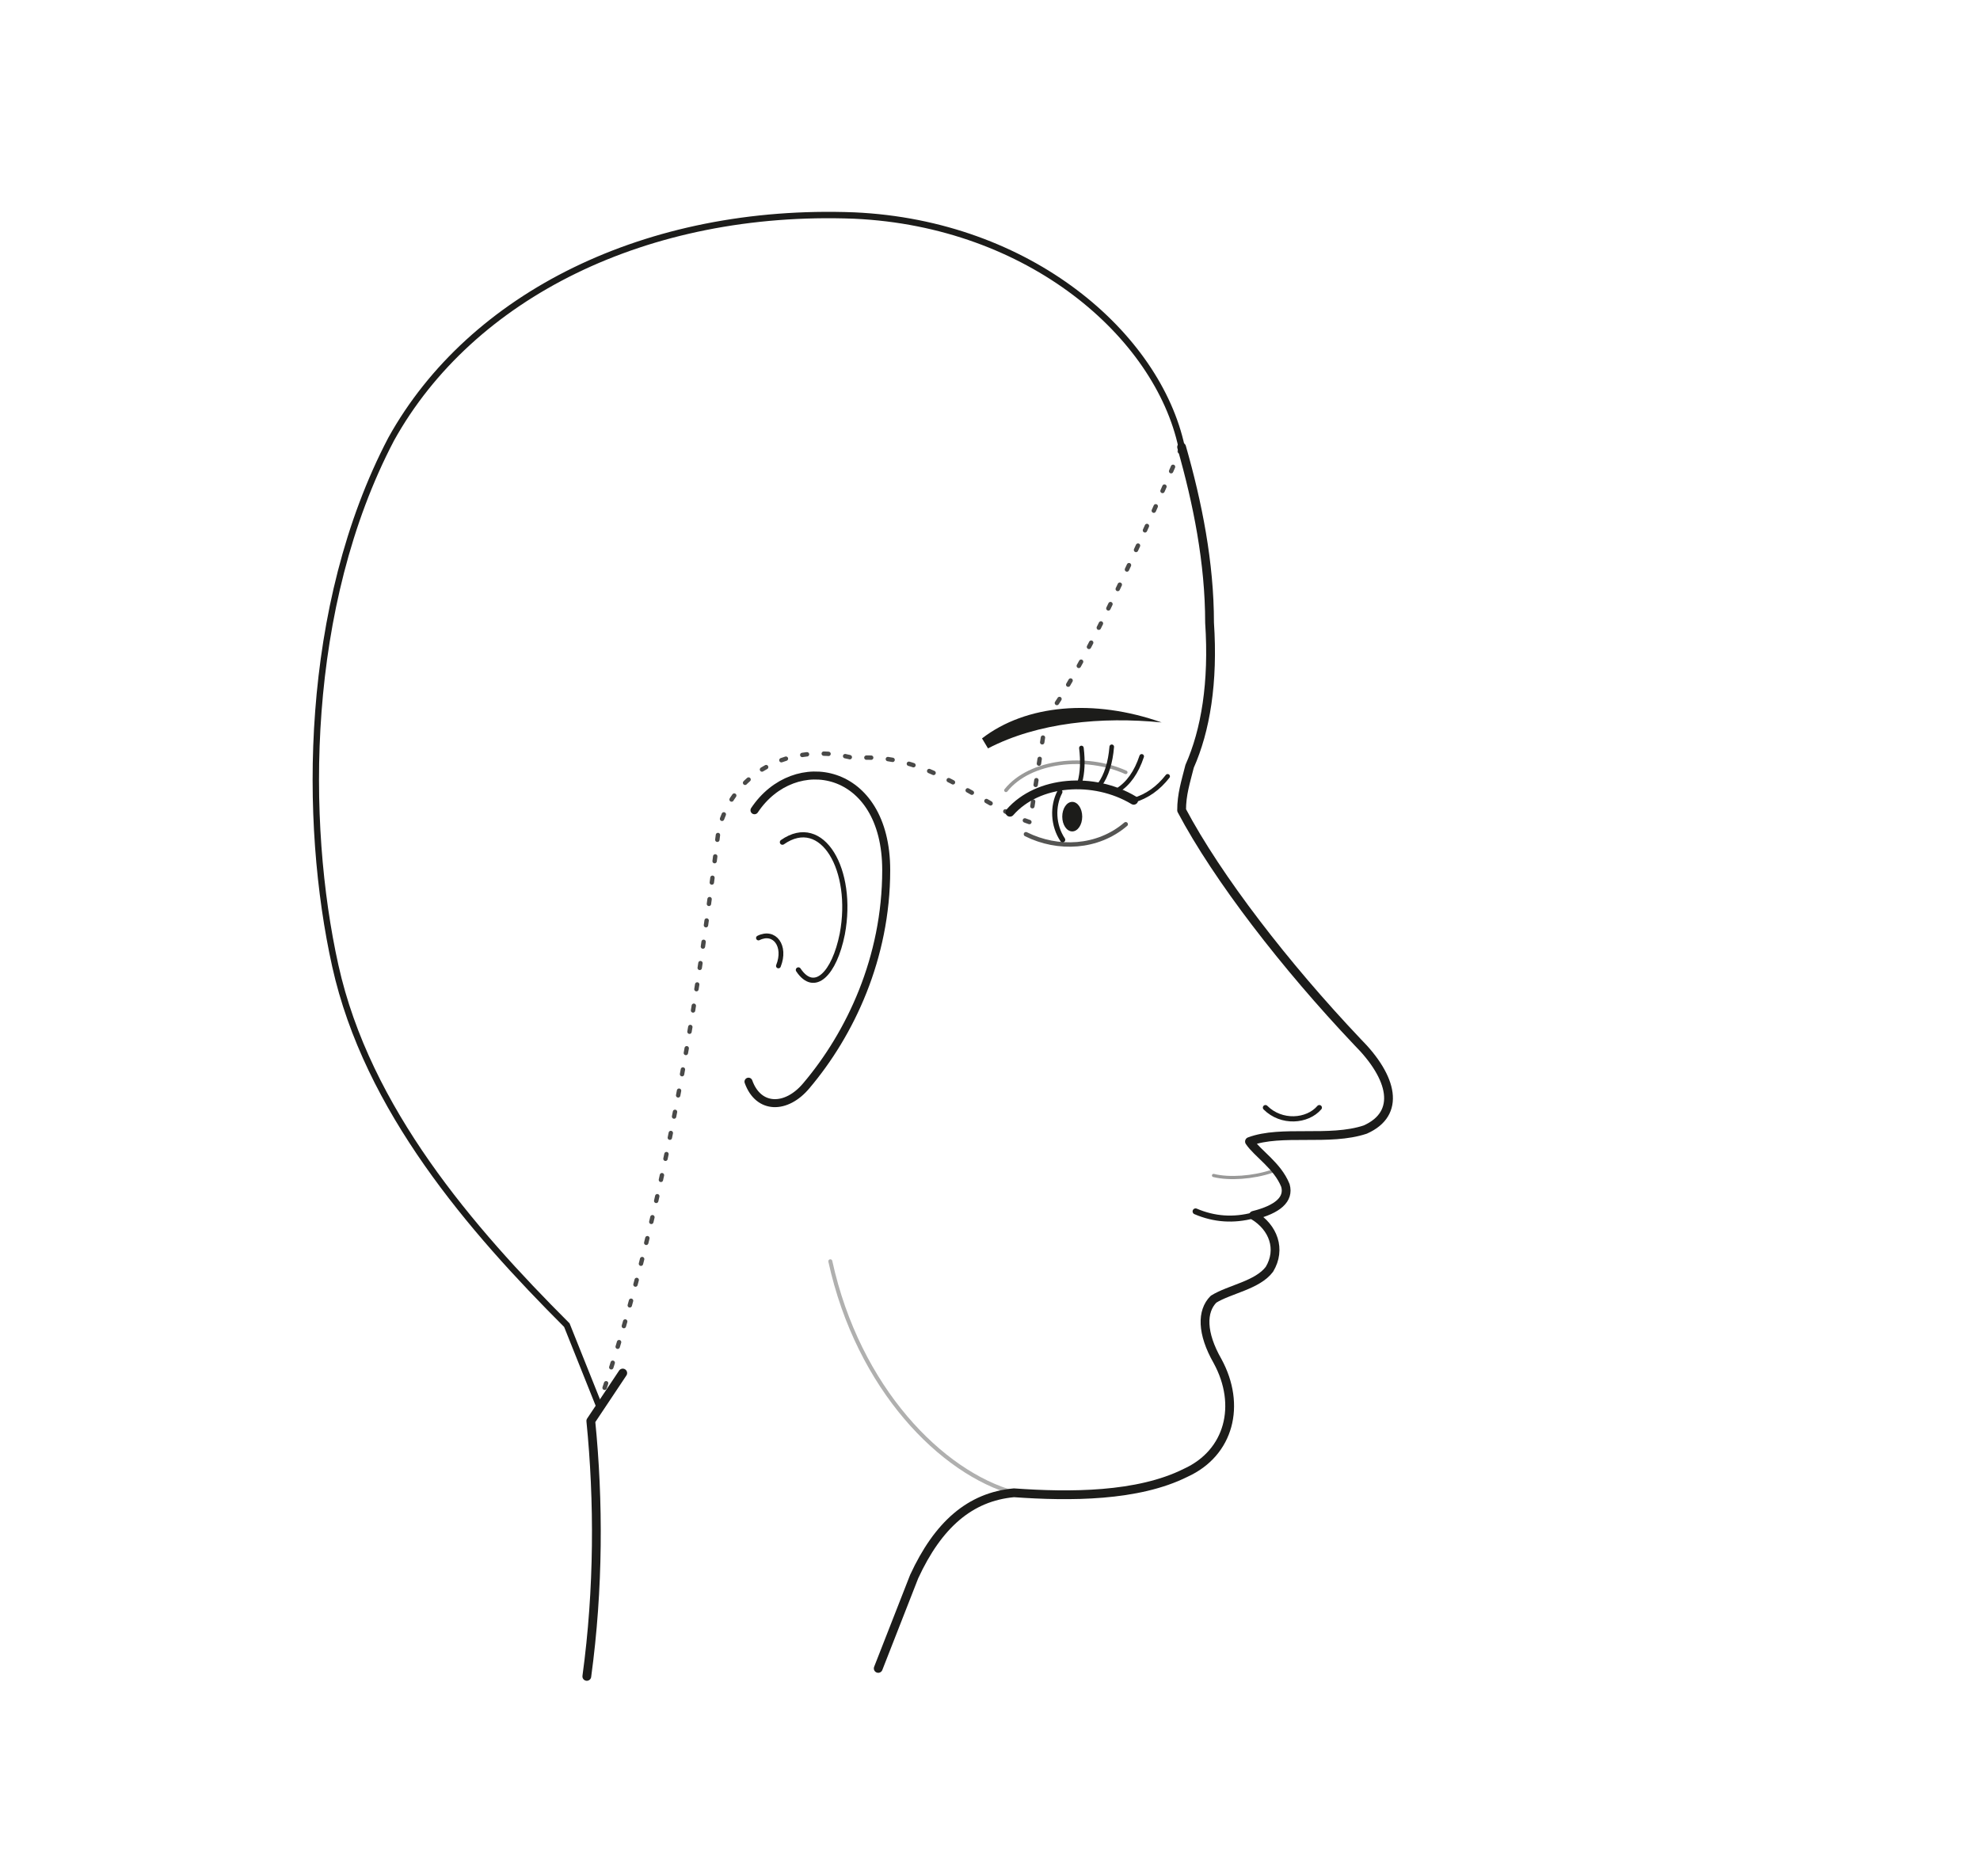
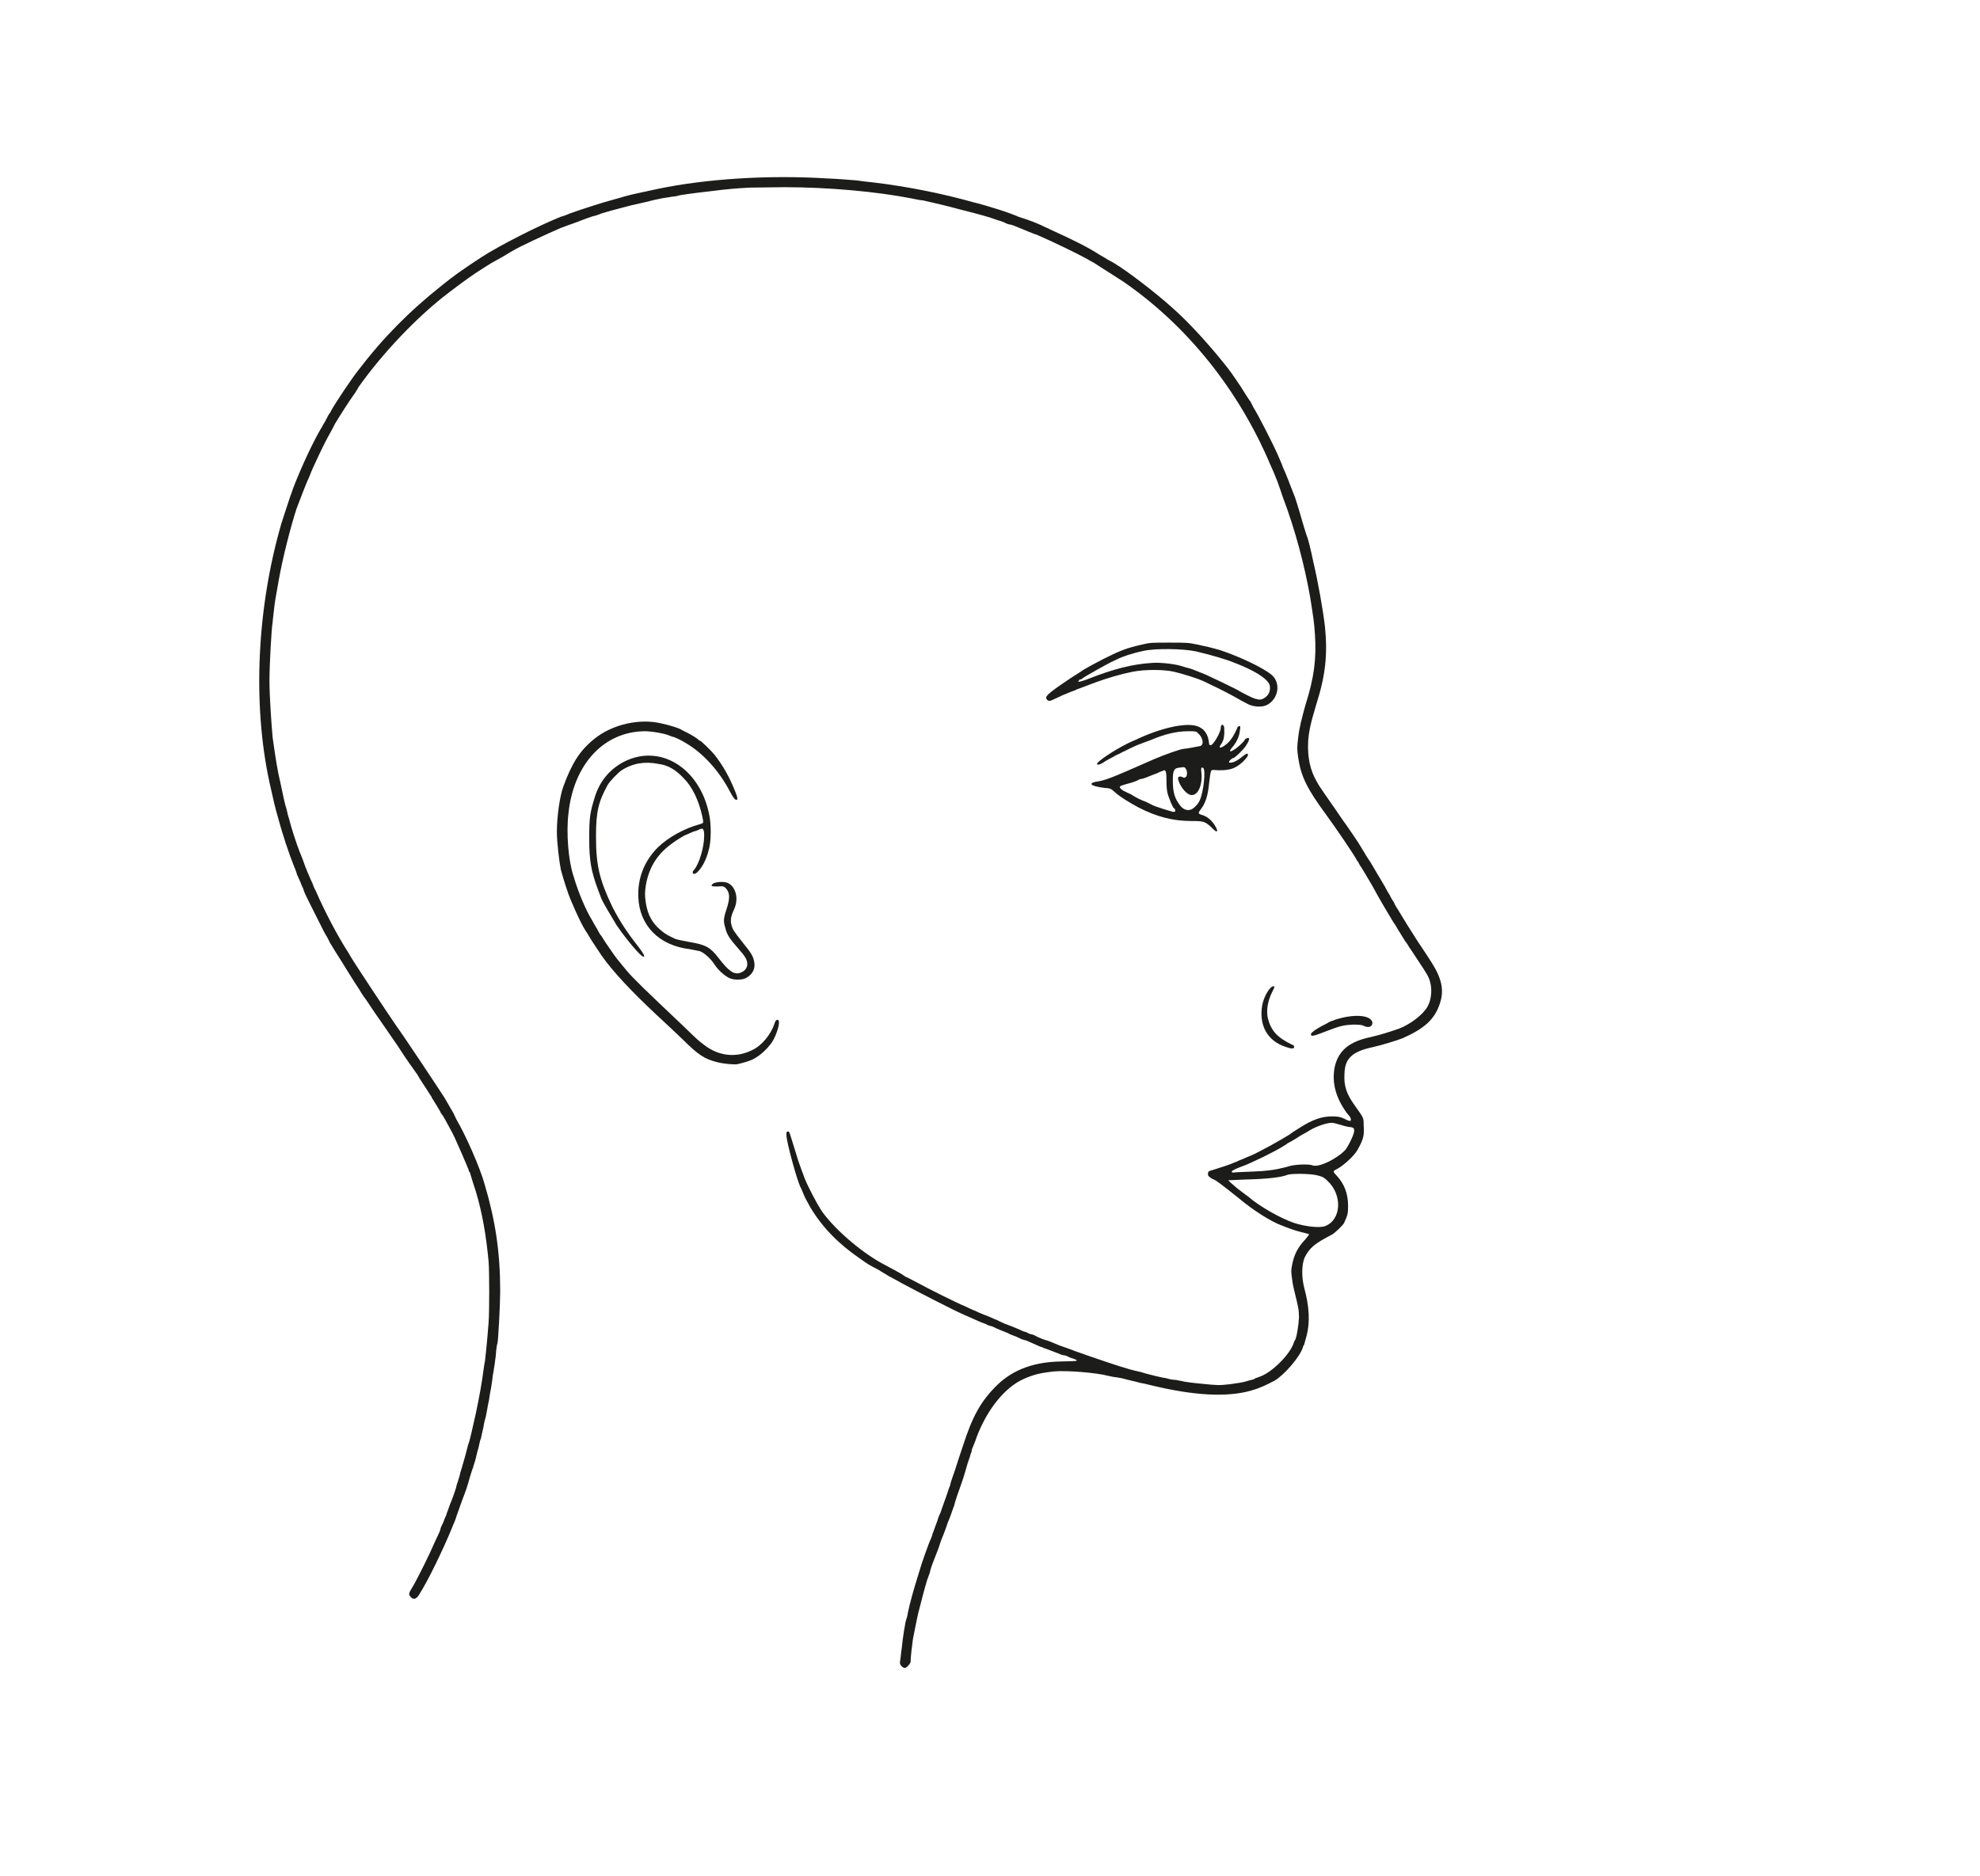
- <svg xmlns="http://www.w3.org/2000/svg" viewBox="0 20 496 470" role="img" aria-label="Profil Frau">
+ <svg xmlns="http://www.w3.org/2000/svg" viewBox="0 20 496 470" role="img" aria-label="Profil">
  <defs>
-     <radialGradient id="hg-frau" cx="0.62" cy="0.62" r="0.75">
-       <stop offset="0" stop-color="#1C1C1A" stop-opacity=".07" />
+     <radialGradient id="hs-ohne" gradientUnits="userSpaceOnUse" cx="190" cy="200" r="170">
+       <stop offset="0" stop-color="#1C1C1A" stop-opacity=".10" />
+       <stop offset=".7" stop-color="#1C1C1A" stop-opacity=".03" />
      <stop offset="1" stop-color="#1C1C1A" stop-opacity="0" />
    </radialGradient>
+     <clipPath id="nc-ohne">
+       <path d="M322,200 L380,200 L380,281 L339,281 L322,276 Z" />
+     </clipPath>
  </defs>
+   <g id="kopf">
+     <path d="M225.8,437.4 C225.4,436.9 225.4,436.8 225.5,436.0 C225.6,435.6 225.7,434.1 225.9,432.9 C226.1,430.5 226.8,426.3 227.0,425.8 C227.1,425.6 227.3,424.9 227.4,424.2 C227.9,421.8 228.6,419.1 230.2,414.0 C230.8,411.8 232.7,406.5 233.2,405.5 C233.3,405.3 233.5,404.8 233.6,404.3 C233.8,403.8 234.1,403.0 234.3,402.4 C234.5,401.8 234.9,400.9 235.0,400.4 C235.2,399.8 235.4,399.4 235.5,399.2 C235.5,399.2 235.7,398.8 235.8,398.4 C235.9,398.0 236.4,396.7 236.9,395.3 C237.4,393.9 237.8,392.5 238.0,392.2 C238.0,391.8 238.6,390.1 239.2,388.4 C239.7,386.8 240.6,384.1 241.1,382.6 C243.6,374.8 245.7,371.0 249.9,366.9 C253.9,363.1 259.1,361.2 265.8,361.1 C270.0,361.0 269.7,361.0 269.7,360.8 C269.7,360.7 269.4,360.6 268.9,360.4 C268.5,360.3 267.9,360.1 267.6,359.9 C267.3,359.8 267.0,359.6 266.8,359.6 C266.7,359.6 266.1,359.5 265.6,359.3 C265.0,359.0 264.0,358.7 263.3,358.4 C262.6,358.1 261.7,357.8 261.4,357.7 C261.1,357.5 260.7,357.4 260.6,357.4 C260.5,357.4 260.2,357.2 259.7,357.0 C257.6,356.1 257.1,355.8 256.9,355.8 C256.8,355.8 256.4,355.7 255.9,355.5 C255.4,355.3 254.7,354.9 254.1,354.7 C253.5,354.5 252.8,354.2 252.5,354.0 C251.8,353.7 249.9,353.0 248.5,352.3 C247.9,352.2 247.2,351.9 246.9,351.7 C246.6,351.6 245.8,351.3 245.1,351.0 C244.5,350.7 243.5,350.3 243.1,350.1 C242.7,349.9 241.9,349.6 241.5,349.4 C238.7,348.2 228.9,343.1 226.1,341.6 C225.2,341.1 224.7,340.8 223.0,339.9 C222.5,339.7 222.2,339.4 222.0,339.3 C221.8,339.2 220.9,338.7 220.0,338.1 C217.5,336.8 217.5,336.8 215.4,335.3 C210.0,331.6 206.0,327.5 203.0,322.5 C202.4,321.4 201.6,320.0 201.3,319.2 C201.0,318.4 200.6,317.5 200.5,317.4 C199.5,315.2 197.1,306.3 197.0,304.5 C197.0,303.6 197.0,303.5 197.4,303.5 C197.8,303.5 197.6,303.2 199.5,309.3 C200.0,311.0 200.7,312.9 200.9,313.4 C201.1,314.0 201.4,314.8 201.6,315.3 C202.5,317.5 204.5,321.3 205.7,323.2 C208.7,327.6 215.3,333.4 220.9,336.5 C222.4,337.3 225.6,339.0 226.0,339.3 C226.1,339.4 226.6,339.7 226.9,339.9 C227.3,340.0 228.3,340.6 229.3,341.1 C232.6,342.9 239.8,346.5 241.8,347.3 C243.0,347.9 244.2,348.4 244.5,348.5 C244.8,348.7 245.6,349.0 246.3,349.3 C246.9,349.5 247.8,349.9 248.3,350.1 C248.7,350.3 249.4,350.6 249.7,350.7 C250.1,350.9 250.9,351.3 251.6,351.6 C254.3,352.6 255.1,353.0 255.8,353.3 C256.1,353.4 256.4,353.6 256.5,353.6 C256.6,353.6 257.0,353.7 257.4,353.9 C257.8,354.2 258.3,354.3 258.5,354.3 C258.6,354.3 258.9,354.5 259.1,354.5 C259.3,354.7 259.9,354.9 260.2,355.1 C260.6,355.2 261.1,355.5 261.5,355.6 C261.8,355.7 262.1,355.8 262.1,355.8 C262.3,355.8 263.0,356.1 264.0,356.5 C264.9,356.9 265.9,357.3 266.3,357.4 C266.8,357.6 268.1,358.0 269.3,358.5 C273.5,360.0 280.2,362.3 283.1,363.1 C283.9,363.3 285.0,363.6 285.6,363.7 C286.6,364.0 287.2,364.2 289.7,364.8 C290.3,364.9 291.3,365.2 292.2,365.3 C293.0,365.6 294.0,365.7 294.3,365.7 C294.6,365.7 295.3,365.9 296.0,366.0 C296.6,366.2 299.0,366.5 301.2,366.7 C305.2,367.1 305.3,367.1 308.1,366.8 C309.7,366.6 311.5,366.3 312.1,366.1 C312.8,365.9 313.4,365.7 313.6,365.7 C313.7,365.7 314.1,365.6 314.5,365.3 C314.9,365.2 315.3,365.0 315.6,364.9 C318.6,363.9 323.2,359.3 324.1,356.4 C324.2,356.1 324.3,355.8 324.4,355.8 C324.8,355.2 325.3,352.1 325.4,350.1 C325.4,348.1 325.2,347.4 324.4,344.1 C324.2,343.3 323.8,341.7 323.7,340.6 C323.4,338.6 323.4,338.3 323.7,336.8 C324.2,334.3 325.1,332.5 327.0,330.5 C327.6,329.8 328.0,329.3 327.9,329.2 C327.8,329.2 327.0,328.9 326.0,328.7 C324.5,328.3 323.5,328.0 321.0,327.0 C318.5,326.1 314.0,323.3 310.2,320.1 C305.8,316.6 304.5,315.6 304.0,315.5 C303.3,315.2 302.5,314.6 302.6,314.2 C302.6,313.5 302.7,313.4 303.9,313.1 C306.1,312.4 308.0,311.8 309.1,311.3 C309.4,311.2 309.8,311.0 309.9,311.0 C309.9,311.0 310.2,310.8 310.5,310.7 C310.9,310.6 312.1,310.0 313.4,309.5 C315.5,308.6 320.9,305.6 323.1,304.2 C323.6,303.8 324.2,303.4 324.4,303.3 C324.5,303.2 325.1,302.9 325.5,302.6 C328.8,300.5 331.1,299.7 333.6,299.7 C335.3,299.7 335.6,299.8 336.8,300.3 C337.5,300.7 338.1,300.9 338.3,300.8 C338.5,300.7 338.4,300.1 338.1,299.7 C337.9,299.5 337.3,298.8 336.8,298.0 C334.4,294.4 333.6,290.7 334.4,287.1 C335.4,283.1 338.1,280.9 343.5,279.8 C346.0,279.2 347.9,278.6 350.5,277.7 C353.3,276.6 356.4,274.3 357.6,272.2 C358.5,270.6 358.8,268.2 358.3,266.2 C357.9,264.7 357.6,264.2 355.2,260.6 C354.1,258.9 353.1,257.4 353.0,257.3 C352.9,257.1 352.5,256.4 352.0,255.8 C350.8,253.8 350.1,252.8 349.8,252.2 C349.6,251.9 349.4,251.5 349.2,251.3 C348.4,250.0 345.8,245.7 343.7,241.8 C342.2,239.3 340.9,237.0 340.6,236.7 C340.4,236.3 340.2,235.8 340.0,235.7 C339.2,234.1 334.6,227.4 332.2,224.1 C327.4,217.6 325.9,214.5 325.2,209.8 C324.9,207.6 324.9,207.3 325.2,204.8 C325.5,202.2 326.1,200.0 327.0,196.7 C329.2,189.8 329.8,185.1 329.4,178.9 C329.2,175.8 329.0,174.7 328.2,169.6 C326.8,161.7 324.5,152.8 321.3,144.4 C320.9,143.2 320.4,141.7 320.2,141.2 C319.9,140.3 319.4,139.2 319.1,138.4 C319.0,138.2 318.6,137.3 318.3,136.6 C310.3,117.6 297.2,101.4 281.3,90.5 C279.4,89.3 277.3,87.9 276.3,87.3 C274.0,85.8 273.8,85.7 273.2,85.4 C272.9,85.2 272.2,84.8 271.6,84.5 C269.8,83.5 263.8,80.6 261.7,79.7 C261.0,79.4 260.1,79.0 259.7,78.8 C259.2,78.7 258.4,78.3 257.8,78.1 C256.7,77.6 255.8,77.3 253.9,76.5 C253.4,76.3 252.9,76.2 252.7,76.2 C252.6,76.2 252.2,76.0 251.9,75.9 C251.6,75.7 251.0,75.5 250.7,75.4 C250.3,75.3 249.4,75.0 248.6,74.7 C247.0,74.2 245.8,73.8 240.2,72.4 C237.7,71.7 233.9,70.8 231.2,70.2 C230.6,70.2 229.3,69.9 228.3,69.7 C219.5,68.0 207.6,66.9 196.5,66.9 C194.2,66.9 190.3,67.0 188.0,67.0 C184.2,67.2 182.8,67.3 177.2,68.0 C174.4,68.3 170.1,68.9 169.9,69.0 C169.9,69.1 169.1,69.2 168.2,69.3 C167.3,69.5 166.0,69.6 165.3,69.8 C164.7,69.9 163.3,70.2 162.3,70.5 C161.3,70.7 159.3,71.2 157.9,71.5 C156.3,71.9 154.9,72.3 154.5,72.4 C153.6,72.6 150.6,73.5 150.3,73.6 C150.3,73.7 149.7,73.8 149.3,74.0 C148.7,74.1 147.8,74.4 147.0,74.7 C146.3,75.0 145.3,75.3 144.9,75.5 C143.3,76.1 142.4,76.4 142.1,76.5 C141.9,76.6 141.1,76.9 140.5,77.1 C136.8,78.7 129.9,81.9 128.5,82.8 C128.3,82.9 127.1,83.6 125.8,84.4 C122.7,86.1 122.9,86.0 121.5,86.9 C118.3,88.9 116.4,90.3 112.7,93.1 C104.7,99.1 95.8,108.5 89.8,117.0 C89.7,117.3 89.2,118.0 88.9,118.5 C87.5,120.4 84.6,125.0 83.9,126.2 C83.8,126.5 83.2,127.5 82.8,128.3 C81.9,129.8 79.9,133.9 79.1,135.7 C78.1,137.8 77.8,138.6 77.5,139.4 C76.8,140.8 75.3,144.8 74.3,147.4 C72.8,152.0 70.8,159.8 69.8,165.5 C69.0,169.9 68.8,171.1 68.6,173.1 C68.5,174.1 68.3,175.4 68.3,175.9 C68.0,177.4 67.5,186.7 67.5,190.5 C67.5,194.4 68.0,201.6 68.3,204.8 C69.1,210.5 69.6,213.5 70.2,215.9 C71.1,220.2 71.3,221.2 71.8,222.8 C72.0,223.8 72.3,224.9 72.4,225.1 C72.9,227.2 74.3,231.5 75.1,233.5 C75.3,233.9 75.6,234.8 75.9,235.5 C76.4,237.1 77.6,239.9 78.4,241.6 C78.5,242.1 78.9,242.8 79.1,243.2 C81.3,248.3 84.6,254.5 86.9,258.1 C87.0,258.3 87.5,259.0 87.8,259.6 C88.7,261.2 98.0,275.2 99.4,277.2 C100.9,279.2 110.2,293.2 111.4,295.1 C112.7,297.4 113.2,298.2 113.6,298.9 C113.7,299.2 114.1,299.9 114.3,300.4 C116.7,304.5 120.2,312.4 121.4,316.7 C124.1,325.8 125.3,333.7 125.3,343.5 C125.3,346.7 124.8,356.3 124.6,356.6 C124.5,356.7 124.3,358.0 124.2,359.6 C124.0,361.2 123.8,362.7 123.7,363.1 C123.7,363.4 123.5,364.2 123.4,364.9 C123.4,365.5 123.1,366.9 123.0,367.8 C122.8,368.8 122.6,369.9 122.6,370.1 C122.6,370.3 122.4,371.3 122.2,372.2 C122.1,373.0 121.8,374.3 121.7,374.9 C121.5,375.6 121.2,376.7 121.1,377.6 C120.9,378.4 120.6,379.7 120.5,380.3 C120.2,381.0 120.0,382.1 119.9,382.6 C119.7,383.2 119.4,384.4 119.2,385.3 C119.0,386.2 118.6,387.2 118.5,387.7 C118.3,388.1 118.0,389.2 117.7,390.1 C117.2,392.0 116.6,393.8 115.8,395.8 C114.9,398.3 114.6,399.2 114.3,400.0 C114.2,400.5 113.9,401.1 113.8,401.4 C113.6,401.8 113.3,402.6 113.1,403.1 C111.0,408.2 107.2,416.1 105.0,419.5 C104.3,420.7 103.5,420.9 102.8,420.0 C102.3,419.4 102.4,419.1 103.4,417.5 C104.7,415.3 107.8,409.0 108.8,406.6 C109.3,405.5 109.9,404.3 110.1,403.8 C110.3,403.3 110.4,403.0 110.4,402.8 C110.4,402.7 110.6,402.4 110.8,401.9 C111.0,401.5 111.2,401.1 111.2,401.0 C111.2,400.9 111.4,400.5 111.5,400.2 C111.7,399.9 111.9,399.3 112.0,398.9 C112.2,398.5 112.6,397.1 113.1,396.0 C113.6,394.8 114.0,393.4 114.2,392.9 C114.3,392.4 114.5,391.6 114.7,391.2 C114.8,390.7 115.2,389.7 115.3,389.0 C115.5,388.3 115.9,387.1 116.1,386.3 C116.3,385.6 116.7,384.3 116.9,383.4 C117.1,382.5 117.4,381.5 117.6,381.0 C117.8,380.3 118.2,378.6 119.2,374.1 C120.0,370.4 120.8,365.9 121.1,363.4 C121.2,362.5 121.4,361.4 121.5,360.9 C121.6,360.0 122.0,356.6 122.4,351.3 C122.6,348.7 122.6,338.7 122.4,336.1 C121.8,329.6 120.8,323.8 119.2,318.5 C118.0,314.9 117.8,313.9 117.7,313.7 C117.6,313.7 117.4,313.4 117.4,313.1 C117.1,312.3 114.2,305.5 113.3,303.8 C111.9,301.2 111.0,299.5 110.7,299.2 C110.6,299.1 110.4,298.8 110.4,298.8 C110.4,298.6 109.9,297.9 109.4,297.0 C108.8,296.1 108.4,295.3 108.2,295.1 C108.2,294.9 107.9,294.5 107.7,294.2 C106.2,291.8 105.1,290.3 104.6,289.3 C103.5,287.8 101.4,284.8 100.0,282.6 C99.3,281.5 97.5,279.0 96.1,276.9 C94.6,274.8 92.7,272.0 91.8,270.6 C90.8,269.3 90.1,268.1 90.0,267.9 C89.9,267.8 89.3,266.8 88.7,265.9 C87.6,264.2 87.2,263.5 85.4,260.6 C85.0,260.0 84.4,259.0 84.0,258.4 C83.6,257.8 83.0,256.7 82.6,256.1 C82.3,255.4 81.7,254.3 81.3,253.7 C80.6,252.3 77.0,245.2 76.5,244.1 C76.3,243.7 76.0,242.9 75.9,242.5 C75.7,242.1 75.4,241.5 75.3,241.1 C75.1,240.7 74.7,239.8 74.4,239.1 C74.2,238.3 73.8,237.4 73.6,236.9 C72.5,234.2 70.7,228.8 69.8,225.4 C68.8,221.9 68.6,220.9 67.5,216.0 C63.2,196.1 64.4,172.1 70.5,151.1 C71.4,148.4 72.5,144.9 72.8,144.1 C72.9,143.9 73.2,143.1 73.4,142.4 C75.6,136.7 78.7,130.1 80.8,126.7 C81.0,126.3 81.3,125.8 81.5,125.5 C81.6,125.2 82.0,124.6 82.2,124.1 C82.5,123.7 82.9,123.1 83.0,122.8 C84.0,121.0 87.9,115.1 89.8,112.7 C95.9,104.7 102.5,98.0 110.7,91.5 C113.8,89.0 115.5,87.8 120.5,84.5 C125.3,81.4 134.8,76.6 140.5,74.3 C141.3,74.1 142.3,73.7 142.7,73.5 C144.9,72.7 151.0,70.7 153.7,70.0 C154.2,69.9 155.4,69.5 156.5,69.2 C158.6,68.6 160.4,68.3 164.9,67.3 C176.9,64.8 192.5,63.8 207.1,64.7 C209.9,64.8 213.3,65.1 214.6,65.2 C215.9,65.4 217.7,65.6 218.7,65.7 C227.1,66.7 235.8,68.4 244.3,70.8 C245.3,71.0 246.4,71.4 246.9,71.5 C247.9,71.8 251.3,72.8 253.1,73.5 C253.6,73.7 254.5,74.0 255.1,74.3 C258.0,75.2 259.7,75.9 261.0,76.5 C261.5,76.8 262.4,77.1 263.1,77.5 C268.4,79.9 272.5,81.9 275.4,83.8 C275.7,84.0 276.7,84.5 277.4,85.0 C278.2,85.4 278.9,85.8 279.2,86.0 C282.4,87.9 289.6,93.4 294.0,97.4 C297.7,100.7 302.3,105.7 306.1,110.4 C308.3,113.1 308.4,113.3 310.9,117.0 C311.8,118.5 312.8,120.0 313.0,120.3 C313.2,120.5 313.4,120.8 313.4,120.9 C313.4,120.9 313.7,121.5 314.0,122.1 C315.0,123.6 319.0,131.4 320.2,134.2 C320.7,135.4 321.3,136.7 321.3,136.9 C322.2,138.8 322.9,140.8 324.4,144.6 C324.8,145.7 325.9,149.4 326.7,152.2 C327.0,153.2 327.3,154.1 327.4,154.4 C327.6,154.7 328.3,157.4 329.0,160.8 C330.2,165.9 331.4,172.7 331.9,176.9 C332.6,183.9 332.1,189.1 329.7,196.6 C328.3,201.3 327.9,203.1 327.7,205.7 C327.5,209.8 328.2,213.0 329.9,215.9 C330.5,217.1 332.7,220.1 333.5,221.3 C333.9,221.9 334.8,223.1 335.5,224.2 C336.2,225.2 337.0,226.4 337.4,226.9 C338.1,227.9 340.5,231.4 340.8,232.0 C340.9,232.2 341.2,232.6 341.4,233.0 C341.7,233.4 342.2,234.4 342.7,235.1 C343.5,236.2 344.2,237.6 346.2,240.9 C346.8,241.9 347.2,242.6 347.6,243.4 C347.8,243.7 348.2,244.3 348.4,244.8 C348.6,245.2 349.0,245.8 349.2,246.1 C349.3,246.4 349.6,247.0 349.8,247.3 C350.1,247.7 350.4,248.2 350.5,248.4 C351.5,250.1 353.5,253.3 354.6,255.0 C355.2,256.0 356.7,258.1 358.6,261.1 C361.2,265.2 361.8,268.1 360.7,271.4 C359.4,275.4 356.8,277.7 351.4,280.1 C349.9,280.7 345.9,281.9 344.1,282.3 C338.8,283.4 336.9,285.1 336.8,289.0 C336.6,292.0 337.3,294.1 339.4,297.0 C341.6,300.1 341.6,300.0 341.6,301.8 C341.8,304.4 341.6,305.4 340.0,308.2 C339.2,309.6 336.6,312.0 334.9,312.9 C334.4,313.1 334.1,313.4 334.1,313.5 C334.0,313.6 334.4,314.1 334.9,314.6 C336.8,316.7 337.7,319.1 337.7,322.1 C337.7,324.1 337.6,324.4 336.7,326.4 C336.4,327.0 334.4,328.9 333.7,329.3 C329.2,331.6 328.0,332.7 326.8,335.1 C326.1,336.8 326.0,339.8 326.7,342.6 C328.0,347.3 328.2,351.3 327.3,354.7 C327.0,355.8 326.7,356.8 326.7,356.9 C326.6,357.0 326.4,357.3 326.4,357.5 C325.7,359.9 321.7,364.5 319.3,365.9 C317.0,367.1 315.5,367.8 313.4,368.4 C307.4,370.1 299.1,369.7 288.1,367.0 C287.6,366.9 286.6,366.6 285.8,366.5 C285.0,366.3 283.9,366.0 283.4,365.9 C282.9,365.8 281.8,365.5 281.0,365.3 C280.1,365.1 279.2,365.0 279.1,365.0 C278.9,365.0 278.2,364.8 277.6,364.7 C274.7,363.9 267.1,363.3 264.0,363.6 C260.4,364.0 258.9,364.4 256.4,365.5 C251.7,367.6 247.2,373.2 244.6,380.2 C244.4,380.9 244.0,381.8 243.8,382.3 C243.6,382.7 243.4,383.3 243.4,383.5 C243.4,383.7 243.3,384.0 243.1,384.4 C243.1,384.7 242.7,385.7 242.4,386.6 C241.5,389.8 241.2,390.7 240.2,393.5 C239.6,395.1 239.1,396.8 239.0,397.3 C238.8,397.7 238.5,398.7 238.2,399.5 C238.0,400.1 237.6,401.1 237.4,401.5 C237.1,402.5 236.4,404.4 235.8,405.8 C235.6,406.4 235.3,407.2 235.2,407.6 C235.0,408.1 234.7,409.0 234.4,409.7 C233.3,412.5 233.1,413.1 232.9,414.1 C232.7,414.5 232.6,415.0 232.5,415.2 C232.3,415.5 231.3,419.1 230.4,422.7 C229.8,424.9 229.6,426.1 228.7,430.6 C228.5,432.0 228.1,435.3 228.1,436.4 C228.0,436.9 227.1,437.9 226.6,437.9 C226.5,437.9 226.1,437.7 225.8,437.4 Z M331.9,327.2 C336.0,325.7 336.4,319.4 332.5,315.8 C331.7,315.0 331.3,314.8 330.1,314.5 C328.3,314.0 323.8,314.0 322.6,314.3 C321.1,315.0 316.9,315.4 312.4,315.5 C309.9,315.6 307.8,315.7 307.7,315.7 C307.7,315.8 308.7,316.7 309.9,317.7 C311.2,318.7 312.4,319.6 312.7,319.8 C315.4,322.2 320.9,325.3 324.2,326.4 C327.0,327.3 330.5,327.7 331.9,327.2 Z M309.6,313.7 C309.9,313.7 311.9,313.6 314.2,313.5 C317.2,313.4 318.9,313.1 320.0,312.9 C320.9,312.7 322.3,312.4 323.2,312.1 C324.9,311.7 328.0,311.6 328.9,312.0 C330.5,312.5 335.0,310.3 337.1,308.0 C337.7,307.2 338.8,305.0 339.1,304.0 C339.4,302.9 339.2,302.5 338.4,302.4 C338.1,302.4 337.0,302.2 336.1,301.9 C335.1,301.6 334.0,301.3 333.7,301.3 C332.3,301.3 329.7,302.2 327.9,303.3 C327.5,303.6 326.5,304.1 325.8,304.5 C325.1,305.0 324.2,305.5 323.9,305.7 C323.6,305.9 323.0,306.2 322.6,306.4 C322.3,306.7 321.7,307.0 321.4,307.2 C319.8,308.3 312.8,311.7 311.2,312.2 C309.3,312.9 308.3,313.4 308.6,313.7 C308.9,313.8 309.0,313.8 309.6,313.7 Z M179.6,286.1 C176.5,285.3 175.0,284.4 170.8,280.2 C169.3,278.8 166.5,276.1 164.4,274.2 C158.2,268.4 153.5,263.4 150.7,259.4 C149.7,257.9 147.7,254.9 147.7,254.8 C147.7,254.8 147.4,254.3 147.1,253.8 C145.9,252.1 144.5,249.1 142.9,245.3 C142.3,243.9 141.2,240.5 140.5,237.9 C140.1,236.0 139.5,231.0 139.5,228.4 C139.5,224.7 140.2,219.6 141.1,217.1 C143.3,211.1 145.3,208.0 148.9,205.1 C153.5,201.4 160.4,199.9 165.9,201.3 C167.8,201.7 169.9,202.4 170.5,202.7 C170.6,202.8 171.0,203.0 171.2,203.1 C172.1,203.5 174.1,204.6 174.7,205.1 C175.0,205.4 175.3,205.6 175.4,205.6 C175.6,205.6 178.0,207.9 179.0,209.1 C181.0,211.7 182.6,214.3 184.3,218.6 C184.8,219.8 184.8,220.4 184.5,220.4 C184.1,220.4 183.7,219.9 182.9,218.4 C180.1,213.0 176.0,208.6 171.7,206.1 C170.6,205.4 168.8,204.6 168.6,204.6 C168.4,204.6 168.0,204.4 167.7,204.3 C166.7,203.8 163.3,203.2 161.5,203.2 C151.3,203.3 143.7,211.4 142.4,223.8 C141.8,228.8 142.4,235.8 143.7,239.6 C144.9,243.7 146.8,248.1 148.4,250.7 C148.6,251.1 149.1,252.0 149.5,252.6 C149.9,253.3 150.3,254.2 150.6,254.4 C150.7,254.6 151.3,255.5 151.8,256.3 C153.3,258.5 154.4,260.1 155.2,261.0 C155.4,261.3 156.3,262.3 157.0,263.2 C158.7,265.2 161.5,267.9 170.9,276.8 C175.0,280.8 175.2,280.9 176.4,281.8 C180.0,284.6 184.4,285.1 188.4,283.1 C190.8,282.0 193.1,279.2 194.0,276.5 C194.2,275.7 194.6,275.3 195.0,275.6 C195.5,276.1 194.6,279.2 193.4,281.1 C192.8,282.0 191.6,283.3 190.6,284.1 C188.9,285.4 188.1,285.8 184.8,286.6 C184.1,286.8 181.0,286.5 179.6,286.1 Z M322.1,282.3 C317.5,280.8 315.3,276.9 316.2,271.8 C316.6,269.7 318.1,267.1 319.0,267.1 C319.4,267.1 319.3,267.3 318.7,268.5 C317.5,270.9 317.2,273.2 317.6,275.1 C318.4,278.2 319.9,279.9 323.6,281.7 C323.8,281.7 324.2,282.0 324.2,282.3 C324.2,282.8 323.5,282.8 322.1,282.3 Z M328.4,279.1 C328.4,278.6 330.5,277.3 332.4,276.4 C333.0,276.0 333.7,275.7 334.0,275.7 C334.2,275.5 334.8,275.4 335.4,275.2 C339.7,274.0 343.5,274.4 343.8,276.2 C343.8,277.3 342.8,277.6 341.6,277.0 C341.2,276.8 340.6,276.7 338.9,276.7 C336.8,276.8 335.7,277.0 332.4,278.3 C329.0,279.6 328.4,279.8 328.4,279.1 Z M182.6,265.0 C181.3,264.3 179.9,263.0 179.1,261.8 C178.1,260.2 176.4,258.7 175.3,258.3 C174.8,258.2 173.7,258.0 172.8,257.8 C165.1,256.9 160.2,251.9 159.9,244.8 C159.7,240.0 161.4,235.7 164.8,232.3 C167.4,229.8 171.3,227.6 175.3,226.5 C176.3,226.2 176.3,226.3 175.9,224.4 C175.0,220.5 173.5,217.2 171.2,214.9 C169.3,212.9 167.4,211.7 165.0,211.4 C161.6,210.7 158.5,211.2 155.7,213.0 C154.9,213.5 152.6,215.9 152.2,216.7 C149.9,220.9 149.3,223.4 149.3,229.5 C149.3,236.7 150.1,240.3 153.4,247.2 C155.2,250.7 157.0,253.5 160.0,257.3 C161.3,259.0 161.6,259.7 161.2,259.7 C160.5,259.7 156.7,255.1 154.4,251.7 C153.2,249.7 150.9,245.9 150.6,245.0 C150.5,244.7 150.1,243.7 149.8,242.9 C148.1,238.3 147.6,235.7 147.6,230.0 C147.6,224.8 147.8,223.6 149.0,219.7 C150.2,215.8 152.7,212.7 156.4,210.8 C165.4,206.3 175.2,212.4 177.6,223.8 C178.2,226.3 178.2,231.0 177.5,233.1 C176.9,235.5 175.8,237.5 174.6,238.6 C173.8,239.3 173.1,238.8 173.8,238.0 C175.1,236.6 176.4,232.3 176.4,229.4 C176.4,227.6 176.1,227.3 175.0,227.9 C174.7,228.0 174.4,228.2 174.2,228.2 C174.1,228.2 173.6,228.4 173.1,228.6 C172.5,228.9 172.0,229.1 172.0,229.1 C171.7,229.1 169.4,230.5 168.1,231.5 C164.6,234.1 162.6,237.3 161.8,241.7 C161.5,243.8 161.5,244.2 161.8,246.3 C162.3,249.4 163.5,251.4 165.7,253.2 C166.8,254.1 167.2,254.3 169.1,255.2 C169.5,255.4 171.1,255.7 172.7,256.0 C176.8,256.7 177.9,257.3 180.0,260.0 C182.5,263.3 183.9,264.3 185.5,263.7 C186.6,263.3 187.2,262.5 187.2,261.5 C187.2,260.5 186.7,259.6 184.9,257.6 C182.8,255.2 182.1,254.2 181.7,252.5 C181.2,250.9 181.2,250.1 182.0,247.8 C182.9,245.0 182.9,243.6 181.7,242.4 C181.2,242.0 181.0,242.0 179.7,242.1 C178.2,242.1 177.9,242.0 178.6,241.4 C179.1,241.0 181.0,240.8 182.0,241.1 C184.2,241.8 185.2,245.0 183.9,247.8 C183.2,249.3 182.9,250.4 183.2,251.6 C183.5,252.9 183.9,253.4 186.1,256.2 C188.3,258.9 188.6,259.5 188.9,260.8 C189.3,262.6 188.6,264.0 187.1,264.9 C186.1,265.6 183.8,265.6 182.6,265.0 Z M303.4,227.2 C301.8,225.8 301.5,225.7 298.6,225.7 C293.9,225.7 289.9,224.7 285.2,222.3 C282.8,221.0 280.5,219.6 279.2,218.4 C278.3,217.6 278.2,217.5 276.7,217.4 C274.9,217.2 273.4,216.8 273.4,216.4 C273.4,216.2 273.7,216.1 274.3,215.9 C277.0,215.5 278.0,215.1 289.1,210.2 C291.9,209.0 295.9,207.6 296.6,207.6 C297.1,207.6 300.3,207.0 300.7,206.9 C301.7,206.5 301.3,204.7 300.1,203.7 C299.7,203.2 299.5,203.2 297.6,203.2 C294.8,203.2 291.8,203.9 288.3,205.4 C287.5,205.7 286.6,206.0 286.4,206.1 C286.2,206.2 285.3,206.5 284.6,206.8 C284.0,207.1 282.8,207.6 282.1,208.0 C281.4,208.3 280.6,208.7 280.5,208.8 C280.3,208.9 279.5,209.2 278.9,209.6 C277.4,210.4 277.0,210.6 276.3,211.1 C275.5,211.6 274.8,211.7 274.8,211.4 C274.8,210.8 279.0,208.0 282.4,206.3 C283.0,206.0 284.1,205.5 284.6,205.3 C290.7,202.4 296.9,201.0 299.8,201.9 C301.7,202.5 302.7,204.0 302.9,206.4 C302.9,206.6 303.1,206.7 303.3,206.7 C303.9,206.7 305.8,203.5 305.8,202.4 C305.8,201.7 306.2,201.3 306.5,201.8 C306.7,201.9 306.7,202.8 306.7,203.7 C306.6,205.1 306.5,205.4 306.0,206.3 C305.5,207.0 305.4,207.2 305.7,207.3 C306.1,207.3 307.1,206.7 308.0,205.7 C308.6,205.0 309.0,204.4 309.9,202.5 C309.9,202.2 310.2,202.0 310.4,201.9 C310.7,201.9 310.8,202.0 310.6,203.0 C310.5,204.4 309.8,205.9 308.8,207.1 C307.8,208.2 308.0,208.6 309.0,207.9 C309.9,207.5 311.8,205.6 311.8,205.4 C311.8,205.1 312.6,204.8 312.8,204.9 C313.1,205.1 312.7,206.0 312.0,207.0 C311.4,207.9 309.3,209.9 309.0,209.9 C308.6,209.9 307.7,210.8 307.9,211.0 C308.3,211.3 309.7,210.8 310.9,209.8 C312.4,208.6 312.6,208.6 312.6,209.2 C312.6,209.5 312.1,210.1 311.4,210.8 C309.4,212.7 307.7,213.2 303.9,212.9 C303.3,212.9 303.3,213.0 302.9,216.1 C302.6,219.3 302.0,221.3 300.7,222.9 C300.1,223.7 300.1,223.9 301.2,224.2 C302.4,224.6 303.3,225.3 304.2,226.6 C304.9,227.7 305.1,228.3 304.7,228.3 C304.6,228.3 304.0,227.9 303.4,227.2 Z M294.4,223.1 C294.4,222.8 294.3,222.6 294.1,222.5 C293.8,222.4 293.1,220.6 292.6,219.2 C292.3,218.2 292.2,217.2 292.2,215.5 C292.2,213.0 292.0,212.7 291.1,213.2 C290.7,213.3 290.1,213.6 289.7,213.8 C289.3,213.9 288.4,214.3 287.6,214.6 C286.9,214.9 286.0,215.2 285.6,215.2 C285.2,215.4 284.9,215.5 284.8,215.6 C284.6,215.7 284.0,215.9 283.4,216.1 C280.8,216.8 280.6,216.9 280.5,217.2 C280.5,217.4 280.8,217.7 281.4,218.1 C282.0,218.4 282.8,218.8 283.3,219.0 C284.7,219.9 285.7,220.4 287.1,220.9 C287.7,221.2 288.5,221.6 288.7,221.7 C289.7,222.2 292.8,223.1 293.8,223.4 C294.3,223.4 294.4,223.4 294.4,223.1 Z M298.4,222.8 C299.0,222.6 300.1,221.5 300.5,220.6 C301.5,218.6 302.1,212.8 301.4,212.4 C300.9,212.1 300.8,212.4 301.0,214.0 C301.2,217.7 299.4,220.2 297.5,218.8 C296.4,218.1 295.1,216.0 295.1,214.9 C295.1,214.6 295.7,214.4 296.2,214.7 C296.6,214.9 296.7,214.9 297.0,214.7 C297.4,214.5 297.5,213.3 297.1,212.7 C296.8,212.2 296.7,212.1 295.7,212.3 C294.1,212.4 293.8,212.9 293.8,215.5 C293.8,218.4 294.2,220.0 295.7,221.9 C296.4,222.8 297.5,223.2 298.4,222.8 Z M312.8,196.5 C312.2,196.2 311.3,195.7 310.9,195.5 C308.5,194.1 305.8,192.7 303.0,191.4 C302.2,191.0 301.4,190.6 301.1,190.5 C300.3,190.1 296.3,188.8 294.1,188.3 C291.5,187.7 286.8,187.7 283.7,188.3 C280.7,188.9 277.4,189.9 274.6,190.9 C274.0,191.1 272.8,191.6 271.7,192.0 C270.7,192.4 269.7,192.7 269.4,192.9 C269.1,193.0 268.7,193.2 268.6,193.2 C268.5,193.2 268.1,193.4 267.6,193.6 C267.1,193.8 266.4,194.1 265.9,194.3 C265.6,194.5 264.6,194.9 264.0,195.2 C262.9,195.7 262.8,195.7 262.4,195.4 C261.5,194.6 262.1,194.0 268.2,189.9 C269.8,188.9 271.3,187.9 271.6,187.7 C273.0,186.9 273.7,186.5 276.4,185.1 C280.6,183.0 282.1,182.4 286.0,181.5 C288.1,181.0 288.4,181.0 292.8,181.0 C297.2,181.0 297.7,181.0 300.0,181.5 C302.3,182.0 302.9,182.1 305.7,182.9 C310.5,184.5 316.5,187.3 318.7,189.2 C320.8,191.2 320.3,194.9 317.6,196.5 C316.5,197.2 314.4,197.2 312.8,196.5 Z M316.7,194.9 C317.8,194.2 318.3,193.2 318.1,191.8 C317.8,190.4 315.3,188.6 311.1,186.8 C310.2,186.4 309.3,186.1 309.1,186.0 C307.5,185.3 303.1,184.0 299.6,183.2 C296.4,182.5 289.3,182.4 286.3,183.1 C283.9,183.6 281.1,184.5 279.8,185.2 C279.6,185.3 278.9,185.6 278.3,185.9 C276.9,186.6 271.6,189.6 271.2,189.9 C271.1,190.1 270.9,190.2 270.7,190.2 C270.6,190.2 270.3,190.3 270.3,190.5 C269.7,191.0 270.5,190.9 272.6,190.1 C278.9,187.6 283.7,186.4 288.4,186.1 C290.3,185.9 294.0,186.3 295.7,186.8 C296.3,187.0 297.0,187.2 297.4,187.3 C298.3,187.5 299.3,187.9 300.0,188.2 C300.3,188.3 301.2,188.7 302.0,189.0 C304.6,190.2 307.3,191.5 309.5,192.6 C314.3,195.3 315.5,195.7 316.7,194.9 Z" fill="#1C1C1A" fill-rule="evenodd" />
+   </g>
  <g id="haar">
</g>
-   <g id="schaedel">
-     <path d="M150,372 L142,352 C118,328 92,298 84,262 C76,226 76,172 98,130 C118,94 162,72 214,74 C258,76 290,104 296,132" fill="none" stroke="#1C1C1A" stroke-width="1.6" stroke-linecap="round" />
-   </g>
-   <g id="kopf" fill="none" stroke="#1C1C1A" stroke-linecap="round" stroke-linejoin="round">
-     <path d="M296,132 C284,160 270,190 262,200 L258,226 C246,222 232,208 214,210 C200,206 184,212 180,228 C176,260 168,320 150,372" stroke-width="1.1" stroke-dasharray="1.2 4.2" opacity=".8" />
-     <path d="M296,132 C300,146 303,161 303,176 C304,191 302,203 298,212 C297,216 296,219 296,223 C305,240 322,262 340,281 C349,290 351,299 342,303 C333,306 321,303 313,306 C315,309 320,312 322,317 C323,320.5 320,323 314,324.5 C319,327.5 321,333 318,338 C315,342 308,343 304,345.5 C301,348.5 301,354 305,361 C311,372 308,384 297,389 C285,395 268,395 254,394 C243,395 235,402 229,415 L220,438" stroke-width="2.2" />
-     <path d="M156,364 L148,376 C150,396 150,418 147,440" stroke-width="2.2" />
-     <path d="M254,394 C236,389 215,368 208,336" stroke-width="1" opacity=".35" />
-     <path d="M189,223 C199,208 222,212 222,238 C222,260 213,279 202,292 C197,298 190,298 187.5,291" stroke-width="2" />
-     <path d="M196,231 C206,224 214,238 211,254 C209,264 204,269 200,263" stroke-width="1.3" />
-     <path d="M190,255 C194,253 197,257 195,262" stroke-width="1.2" />
-   </g>
-   <g id="gesicht">
-     <path d="M246,205 C257,196.5 274,195 291,201 C276,199.5 260,201 247.5,207.5 Z" fill="#1C1C1A" />
-     <path d="M253,223.5 C260,215.5 274,214.5 284,220.5" fill="none" stroke="#1C1C1A" stroke-width="2.2" stroke-linecap="round" />
-     <path d="M257,229 C265,233 275,232.5 282,226.5" fill="none" stroke="#1C1C1A" stroke-width="1.1" stroke-linecap="round" opacity=".75" />
-     <path d="M265.5,218.4 C263.6,222 263.8,226.8 266.2,230.4" fill="none" stroke="#1C1C1A" stroke-width="1.3" stroke-linecap="round" />
-     <ellipse cx="268.6" cy="224.6" rx="2.5" ry="3.7" fill="#1C1C1A" />
-     <path d="M284,220.5 q5,-1.5 8.5,-6 M280,218 q4,-2.5 6,-8.5 M275.5,216.6 q2.5,-3.5 3,-9.5 M270.5,216 q1,-3.6 0.4,-8.6" fill="none" stroke="#1C1C1A" stroke-width="1.15" stroke-linecap="round" />
-     <path d="M252,218 C258,210.5 272,209 282,213.5" fill="none" stroke="#1C1C1A" stroke-width=".9" stroke-linecap="round" opacity=".45" />
-     <path d="M317,297.5 C321,301.5 327.5,301 330.5,297.5" fill="none" stroke="#1C1C1A" stroke-width="1.3" stroke-linecap="round" />
-     <path d="M314,324.5 Q306.5,326.5 299.5,323.5" fill="none" stroke="#1C1C1A" stroke-width="1.5" stroke-linecap="round" />
-     <path d="M318.5,313.5 C314,315 308,315.5 304,314.5" fill="none" stroke="#1C1C1A" stroke-width=".8" stroke-linecap="round" opacity=".45" />
-   </g>
  <g id="markierung">
</g>
</svg>
